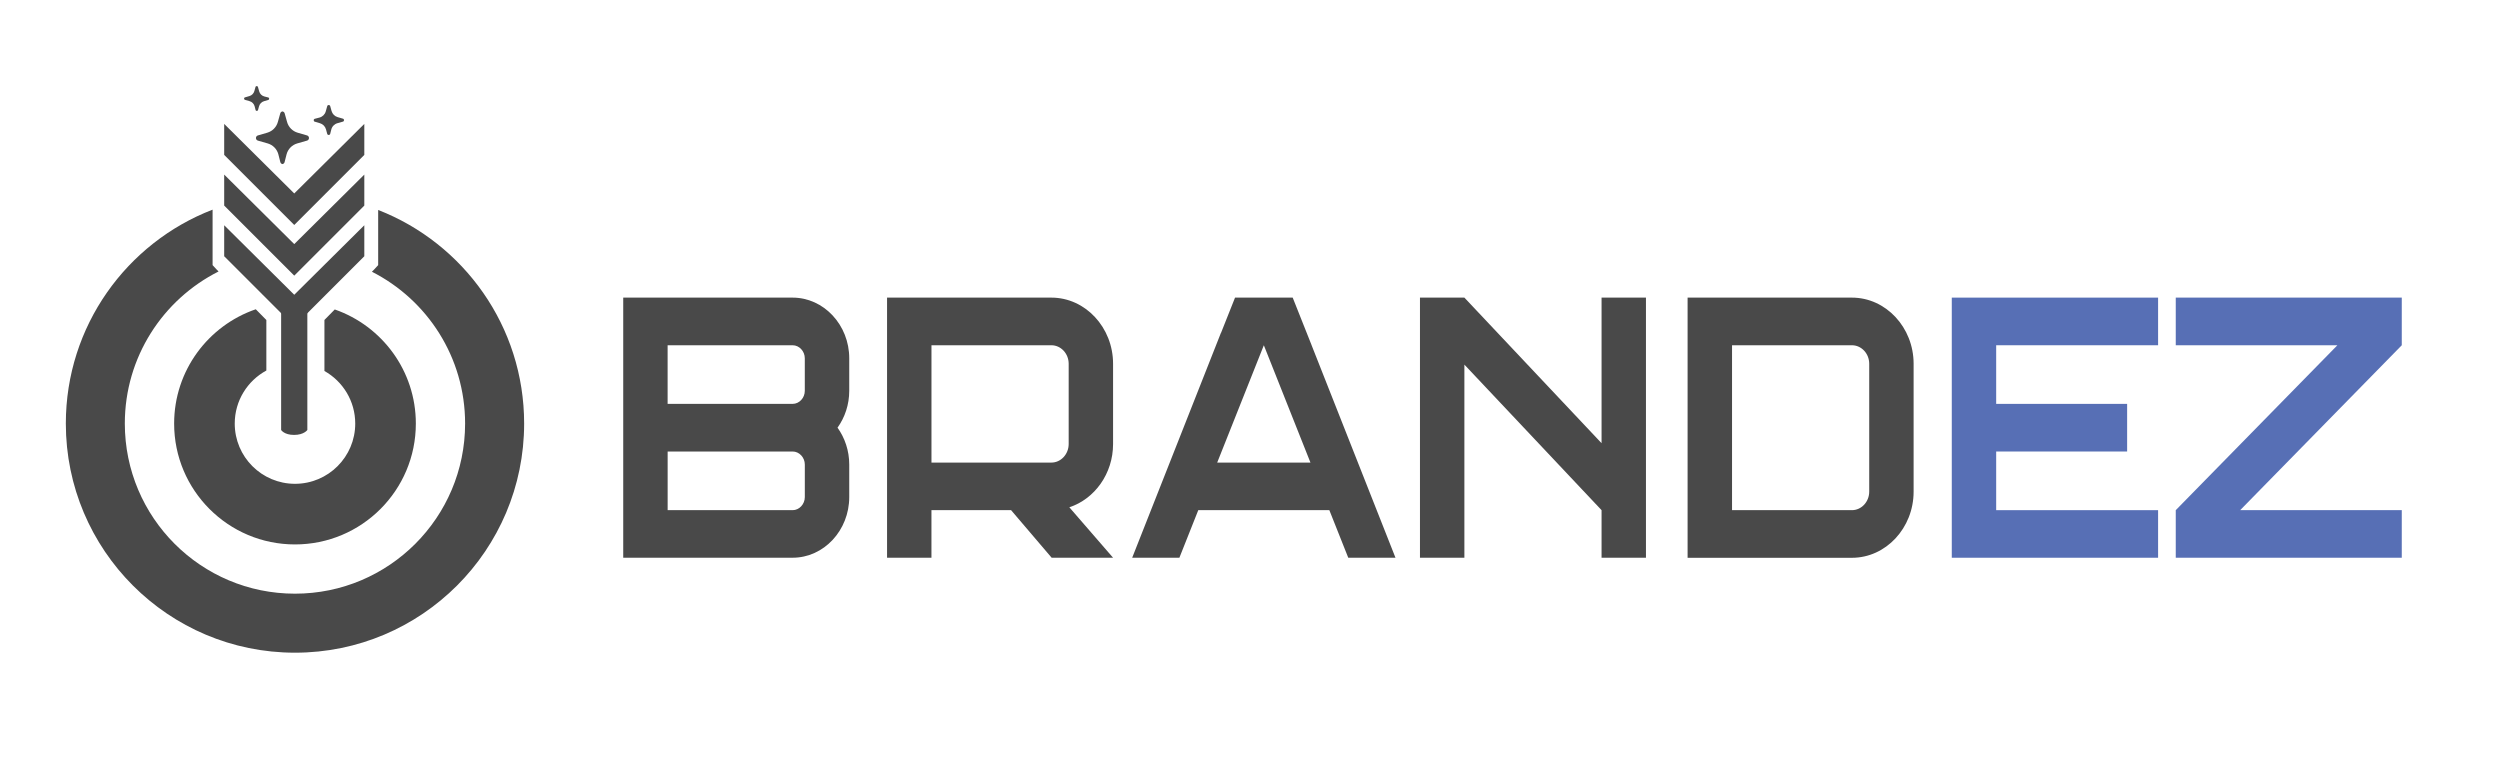
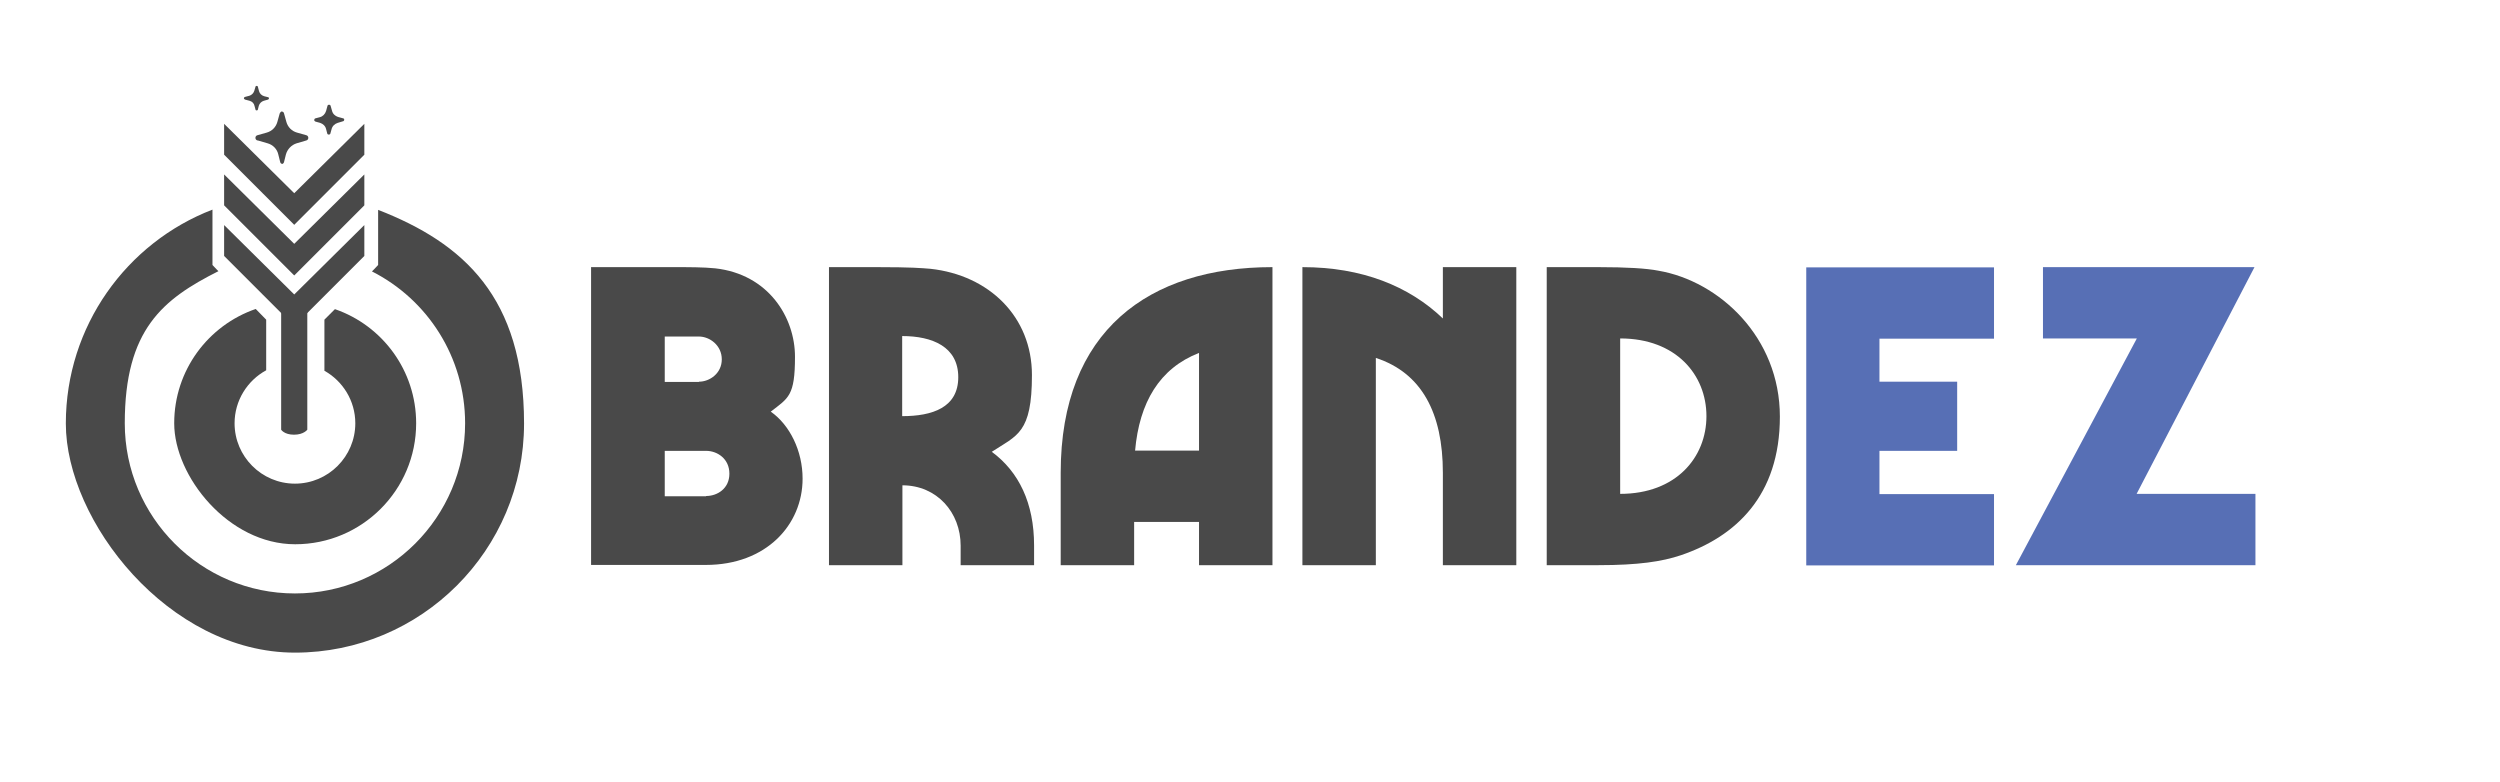
- <svg xmlns="http://www.w3.org/2000/svg" id="Layer_1" data-name="Layer 1" width="14.61in" height="4.57in" viewBox="0 0 1051.91 328.86">
+ <svg xmlns="http://www.w3.org/2000/svg" id="Layer_1" version="1.1" viewBox="0 0 1051.9 328.9">
  <defs>
    <style>
-       .cls-1 {
+       .st0 {
        fill: #576fb5;
      }

-       .cls-2 {
+       .st1 {
        fill: #494949;
      }
    </style>
  </defs>
-   <path class="cls-2" d="M333.51,125.14c13.1,0,23.82,11.48,23.82,25.52v13.69c0,5.82-1.84,11.2-4.93,15.51,3.08,4.3,4.93,9.68,4.93,15.51v13.69c0,14.04-10.71,25.52-23.82,25.52h-71.28v-109.45h71.28ZM338.63,164.36v-13.69c0-2.98-2.34-5.49-5.12-5.49h-52.6v24.67h52.6c2.78,0,5.13-2.5,5.12-5.49ZM333.52,214.57c2.78,0,5.12-2.52,5.12-5.5v-13.68c0-3-2.34-5.5-5.12-5.5h-52.6v24.68h52.6Z" />
-   <path class="cls-2" d="M442.39,125.14c14.27,0,25.95,12.52,25.95,27.82v33.8c0,12.48-7.78,23.11-18.4,26.6l18.4,21.23h-25.84l-17.07-20.02h-33.51v20.02h-18.68v-109.45h69.15ZM449.66,186.75v-33.78c0-4.29-3.28-7.79-7.27-7.79h-50.46v49.37h50.46c3.99,0,7.26-3.52,7.27-7.79Z" />
-   <path class="cls-2" d="M567.3,234.59l-7.96-20.02h-55.15l-7.95,20.02h-19.86l37.34-94.61h.04s5.9-14.84,5.9-14.84h24.26l7.96,20.02h-.01l35.3,89.43h-19.86ZM531.78,145.18l-19.63,49.37h39.24l-19.61-49.37Z" />
-   <path class="cls-2" d="M616.16,125.14l57.72,61.25v-61.25h18.68v109.45h-18.68v-20.02l-57.72-61.24v81.26h-18.69v-109.45h18.69Z" />
-   <path class="cls-2" d="M710.08,125.14h69.15c14.27,0,25.95,12.52,25.95,27.83v53.82c0,15.29-11.68,27.82-25.95,27.82h-69.15v-109.46ZM786.5,206.79v-53.82c0-4.29-3.27-7.79-7.27-7.79h-50.45v69.39h50.45c3.99,0,7.26-3.5,7.27-7.78Z" />
-   <path class="cls-1" d="M908.05,125.14v20.04h-68.13v24.67h55.1v20.04h-55.1v24.68h68.13v20.02h-86.81v-109.45h86.81Z" />
-   <path class="cls-1" d="M915.48,145.18v-20.04h95.1v20.04l-68,69.39h68v20.02h-95.1v-20.02l68.01-69.39h-68.01Z" />
  <g>
-     <path class="cls-2" d="M140.87,130.11l-4.36,4.43v21.47c7.73,4.34,12.96,12.62,12.96,22.12,0,14-11.35,25.35-25.35,25.35s-25.35-11.35-25.35-25.35c0-9.64,5.38-18.02,13.3-22.31v-21.27s-4.45-4.51-4.45-4.51c-19.98,6.86-34.35,25.79-34.35,48.1,0,28.08,22.77,50.85,50.85,50.85s50.85-22.77,50.85-50.85c0-22.21-14.24-41.08-34.09-48.01Z" />
-     <path class="cls-2" d="M159.12,88.26v5.04h0v18.17l-1.7,1.84-.93.94c23.27,11.82,39.21,35.98,39.21,63.87,0,39.54-32.05,71.59-71.59,71.59s-71.59-32.05-71.59-71.59c0-27.98,16.05-52.2,39.44-63.98l-.81-.83-1.7-1.84v-12.71s0-7.74,0-7.74v-2.89c-36.12,13.93-61.75,48.96-61.75,89.99,0,53.25,43.17,96.42,96.42,96.42s96.42-43.17,96.42-96.42c0-40.9-25.47-75.85-61.41-89.86Z" />
-     <path class="cls-2" d="M103.1,41.93l1.92.55c1.05.3,1.86,1.14,2.13,2.19l.38,1.51c.14.53.89.54,1.04.01l.43-1.57c.28-1.02,1.07-1.83,2.09-2.13l1.79-.53c.52-.15.51-.9-.02-1.04l-1.61-.41c-1.06-.27-1.89-1.09-2.19-2.14l-.52-1.85c-.15-.52-.89-.52-1.04,0l-.47,1.7c-.28,1.02-1.08,1.83-2.1,2.12l-1.85.54c-.52.15-.52.88,0,1.03Z" />
-     <path class="cls-2" d="M108.52,59.08l4.09,1.17c2.23.64,3.96,2.41,4.53,4.66l.81,3.2c.12.47.46.74.84.83v.02s.04,0,.06-.01c.02,0,.04,0,.06.01v-.02c.38-.09.72-.36.84-.83l.81-3.2c.57-2.25,2.3-4.02,4.53-4.66l4.09-1.17c1.1-.31,1.11-1.88,0-2.19l-3.93-1.14c-2.17-.63-3.85-2.34-4.46-4.51l-1.01-3.62c-.13-.47-.48-.73-.87-.81v-.02s-.04,0-.06,0c-.02,0-.04,0-.06,0v.02c-.39.08-.74.34-.87.81l-1.01,3.62c-.61,2.17-2.29,3.88-4.46,4.51l-3.93,1.14c-1.1.32-1.1,1.88,0,2.19Z" />
-     <path class="cls-2" d="M132.46,51.12l2.17.64c1.23.36,2.19,1.33,2.53,2.57l.52,1.9c.18.64,1.09.63,1.26-.01l.46-1.82c.32-1.28,1.31-2.29,2.57-2.65l2.32-.66c.63-.18.63-1.07,0-1.25l-2.24-.65c-1.23-.36-2.19-1.33-2.54-2.57l-.57-2.06c-.18-.63-1.07-.63-1.25,0l-.63,2.24c-.36,1.27-1.37,2.25-2.64,2.58l-1.94.5c-.64.16-.65,1.07-.02,1.25Z" />
+     <path class="st1" d="M140.9,130.1l-4.4,4.4v21.5c7.7,4.3,13,12.6,13,22.1,0,14-11.4,25.4-25.4,25.4s-25.4-11.4-25.4-25.4c0-9.6,5.4-18,13.3-22.3v-21.3s-4.4-4.5-4.4-4.5c-20,6.9-34.3,25.8-34.3,48.1s22.8,50.9,50.9,50.9,50.9-22.8,50.9-50.9c0-22.2-14.2-41.1-34.1-48Z" />
+     <path class="st1" d="M159.1,88.3v5h0v18.2l-1.7,1.8-.9.9c23.3,11.8,39.2,36,39.2,63.9,0,39.5-32.1,71.6-71.6,71.6s-71.6-32.1-71.6-71.6,16-52.2,39.4-64l-.8-.8-1.7-1.8v-12.7s0-7.7,0-7.7v-2.9c-36.1,13.9-61.7,49-61.7,90s43.2,96.4,96.4,96.4,96.4-43.2,96.4-96.4-25.5-75.9-61.4-89.9Z" />
+     <path class="st1" d="M103.1,41.9l1.9.5c1.1.3,1.9,1.1,2.1,2.2l.4,1.5c.1.5.9.5,1,0l.4-1.6c.3-1,1.1-1.8,2.1-2.1l1.8-.5c.5-.2.5-.9,0-1l-1.6-.4c-1.1-.3-1.9-1.1-2.2-2.1l-.5-1.9c-.1-.5-.9-.5-1,0l-.5,1.7c-.3,1-1.1,1.8-2.1,2.1l-1.9.5c-.5.2-.5.9,0,1Z" />
+     <path class="st1" d="M108.5,59.1l4.1,1.2c2.2.6,4,2.4,4.5,4.7l.8,3.2c.1.5.5.7.8.8h0s0,0,0,0c0,0,0,0,0,0h0c.4-.1.7-.4.8-.8l.8-3.2c.6-2.2,2.3-4,4.5-4.7l4.1-1.2c1.1-.3,1.1-1.9,0-2.2l-3.9-1.1c-2.2-.6-3.9-2.3-4.5-4.5l-1-3.6c-.1-.5-.5-.7-.9-.8h0s0,0,0,0c0,0,0,0,0,0h0c-.4,0-.7.4-.9.8l-1,3.6c-.6,2.2-2.3,3.9-4.5,4.5l-3.9,1.1c-1.1.3-1.1,1.9,0,2.2Z" />
+     <path class="st1" d="M132.5,51.1l2.2.6c1.2.4,2.2,1.3,2.5,2.6l.5,1.9c.2.6,1.1.6,1.3,0l.5-1.8c.3-1.3,1.3-2.3,2.6-2.7l2.3-.7c.6-.2.6-1.1,0-1.2l-2.2-.6c-1.2-.4-2.2-1.3-2.5-2.6l-.6-2.1c-.2-.6-1.1-.6-1.3,0l-.6,2.2c-.4,1.3-1.4,2.3-2.6,2.6l-1.9.5c-.6.2-.7,1.1,0,1.3Z" />
    <g>
-       <polygon class="cls-2" points="123.81 137.21 94.33 107.73 94.33 94.69 123.81 123.94 153.29 94.69 153.29 107.73 123.81 137.21" />
-       <polygon class="cls-2" points="123.81 115.89 94.33 86.41 94.33 73.37 123.81 102.62 153.29 73.37 153.29 86.41 123.81 115.89" />
-       <polygon class="cls-2" points="123.81 94.57 94.33 65.09 94.33 52.05 123.81 81.31 153.29 52.05 153.29 65.09 123.81 94.57" />
+       <polygon class="st1" points="123.8 137.2 94.3 107.7 94.3 94.7 123.8 123.9 153.3 94.7 153.3 107.7 123.8 137.2" />
+       <polygon class="st1" points="123.8 115.9 94.3 86.4 94.3 73.4 123.8 102.6 153.3 73.4 153.3 86.4 123.8 115.9" />
+       <polygon class="st1" points="123.8 94.6 94.3 65.1 94.3 52.1 123.8 81.3 153.3 52.1 153.3 65.1 123.8 94.6" />
    </g>
-     <path class="cls-2" d="M118.29,127.99v52.84s1.26,2.08,5.44,2.08,5.59-2.08,5.59-2.08v-52.84h-11.03Z" />
+     <path class="st1" d="M118.3,128v52.8s1.3,2.1,5.4,2.1,5.6-2.1,5.6-2.1v-52.8h-11Z" />
+   </g>
+   <g>
+     <path class="st1" d="M248.8,112.4h34.7c6.5,0,12.4,0,17.4.5,22.5,2.5,33.6,20.7,33.6,37.2s-2.7,17.3-10.2,23.1c8,5.6,13.4,16.5,13.4,28.2,0,19.4-15.3,36.3-40.7,36.3h-48.3v-125.4ZM294.1,160.6c4.5,0,9.6-3.5,9.6-9.4s-5.1-9.6-9.6-9.6h-14.4v19.1h14.4ZM297.1,208.7c4.7,0,9.8-3.1,9.8-9.4s-5.1-9.6-9.8-9.6h-17.4v19.1h17.4Z" />
+     <path class="st1" d="M435.1,229.6v8.2h-30.9v-8.2c0-14-10-25.4-24.5-25.4v33.6h-30.9v-125.4h20c14.9,0,18.9.4,22.7.7,24.7,2.7,42.7,20.2,42.7,44.7s-6.2,25.3-16.9,32.3c11.4,8.4,17.8,21.6,17.8,39.4ZM379.6,175.1c12.7,0,23.6-3.6,23.6-16.4s-10.9-17.3-23.6-17.3v33.6Z" />
+     <path class="st1" d="M535.4,112.4v125.4h-30.9v-18.2h-27.3v18.2h-30.9v-38.9c0-59.8,37.2-86.5,89-86.5ZM504.5,189.6v-41.1c-16.7,6.5-25.1,20.9-26.9,41.1h26.9Z" />
+     <path class="st1" d="M638,112.4v125.4h-30.9v-38.9c0-25.1-8.9-42-28.2-48.3v87.2h-30.9v-125.4c25.1,0,44.9,8,59.1,21.6v-21.6h30.9Z" />
+     <path class="st1" d="M650.7,112.4h21.8c11.8,0,20.2.5,25.3,1.5,25.6,4.4,51.1,28,51.1,61.4s-18.7,50.5-41.6,58.3c-8,2.7-18,4.2-34.7,4.2h-21.8v-125.4ZM718,175.1c0-17.3-12.7-32.7-36.3-32.7v65.4c23.6,0,36.3-15.4,36.3-32.7Z" />
+     <path class="st0" d="M790.8,142.4v18.2h32.7v29.1h-32.7v18.2h48.2v30h-79v-125.4h79v30h-48.2Z" />
+     <path class="st0" d="M899,142.4h-39.4v-30h89l-49.6,95.4h50v30h-100.8l50.9-95.4Z" />
  </g>
</svg>
